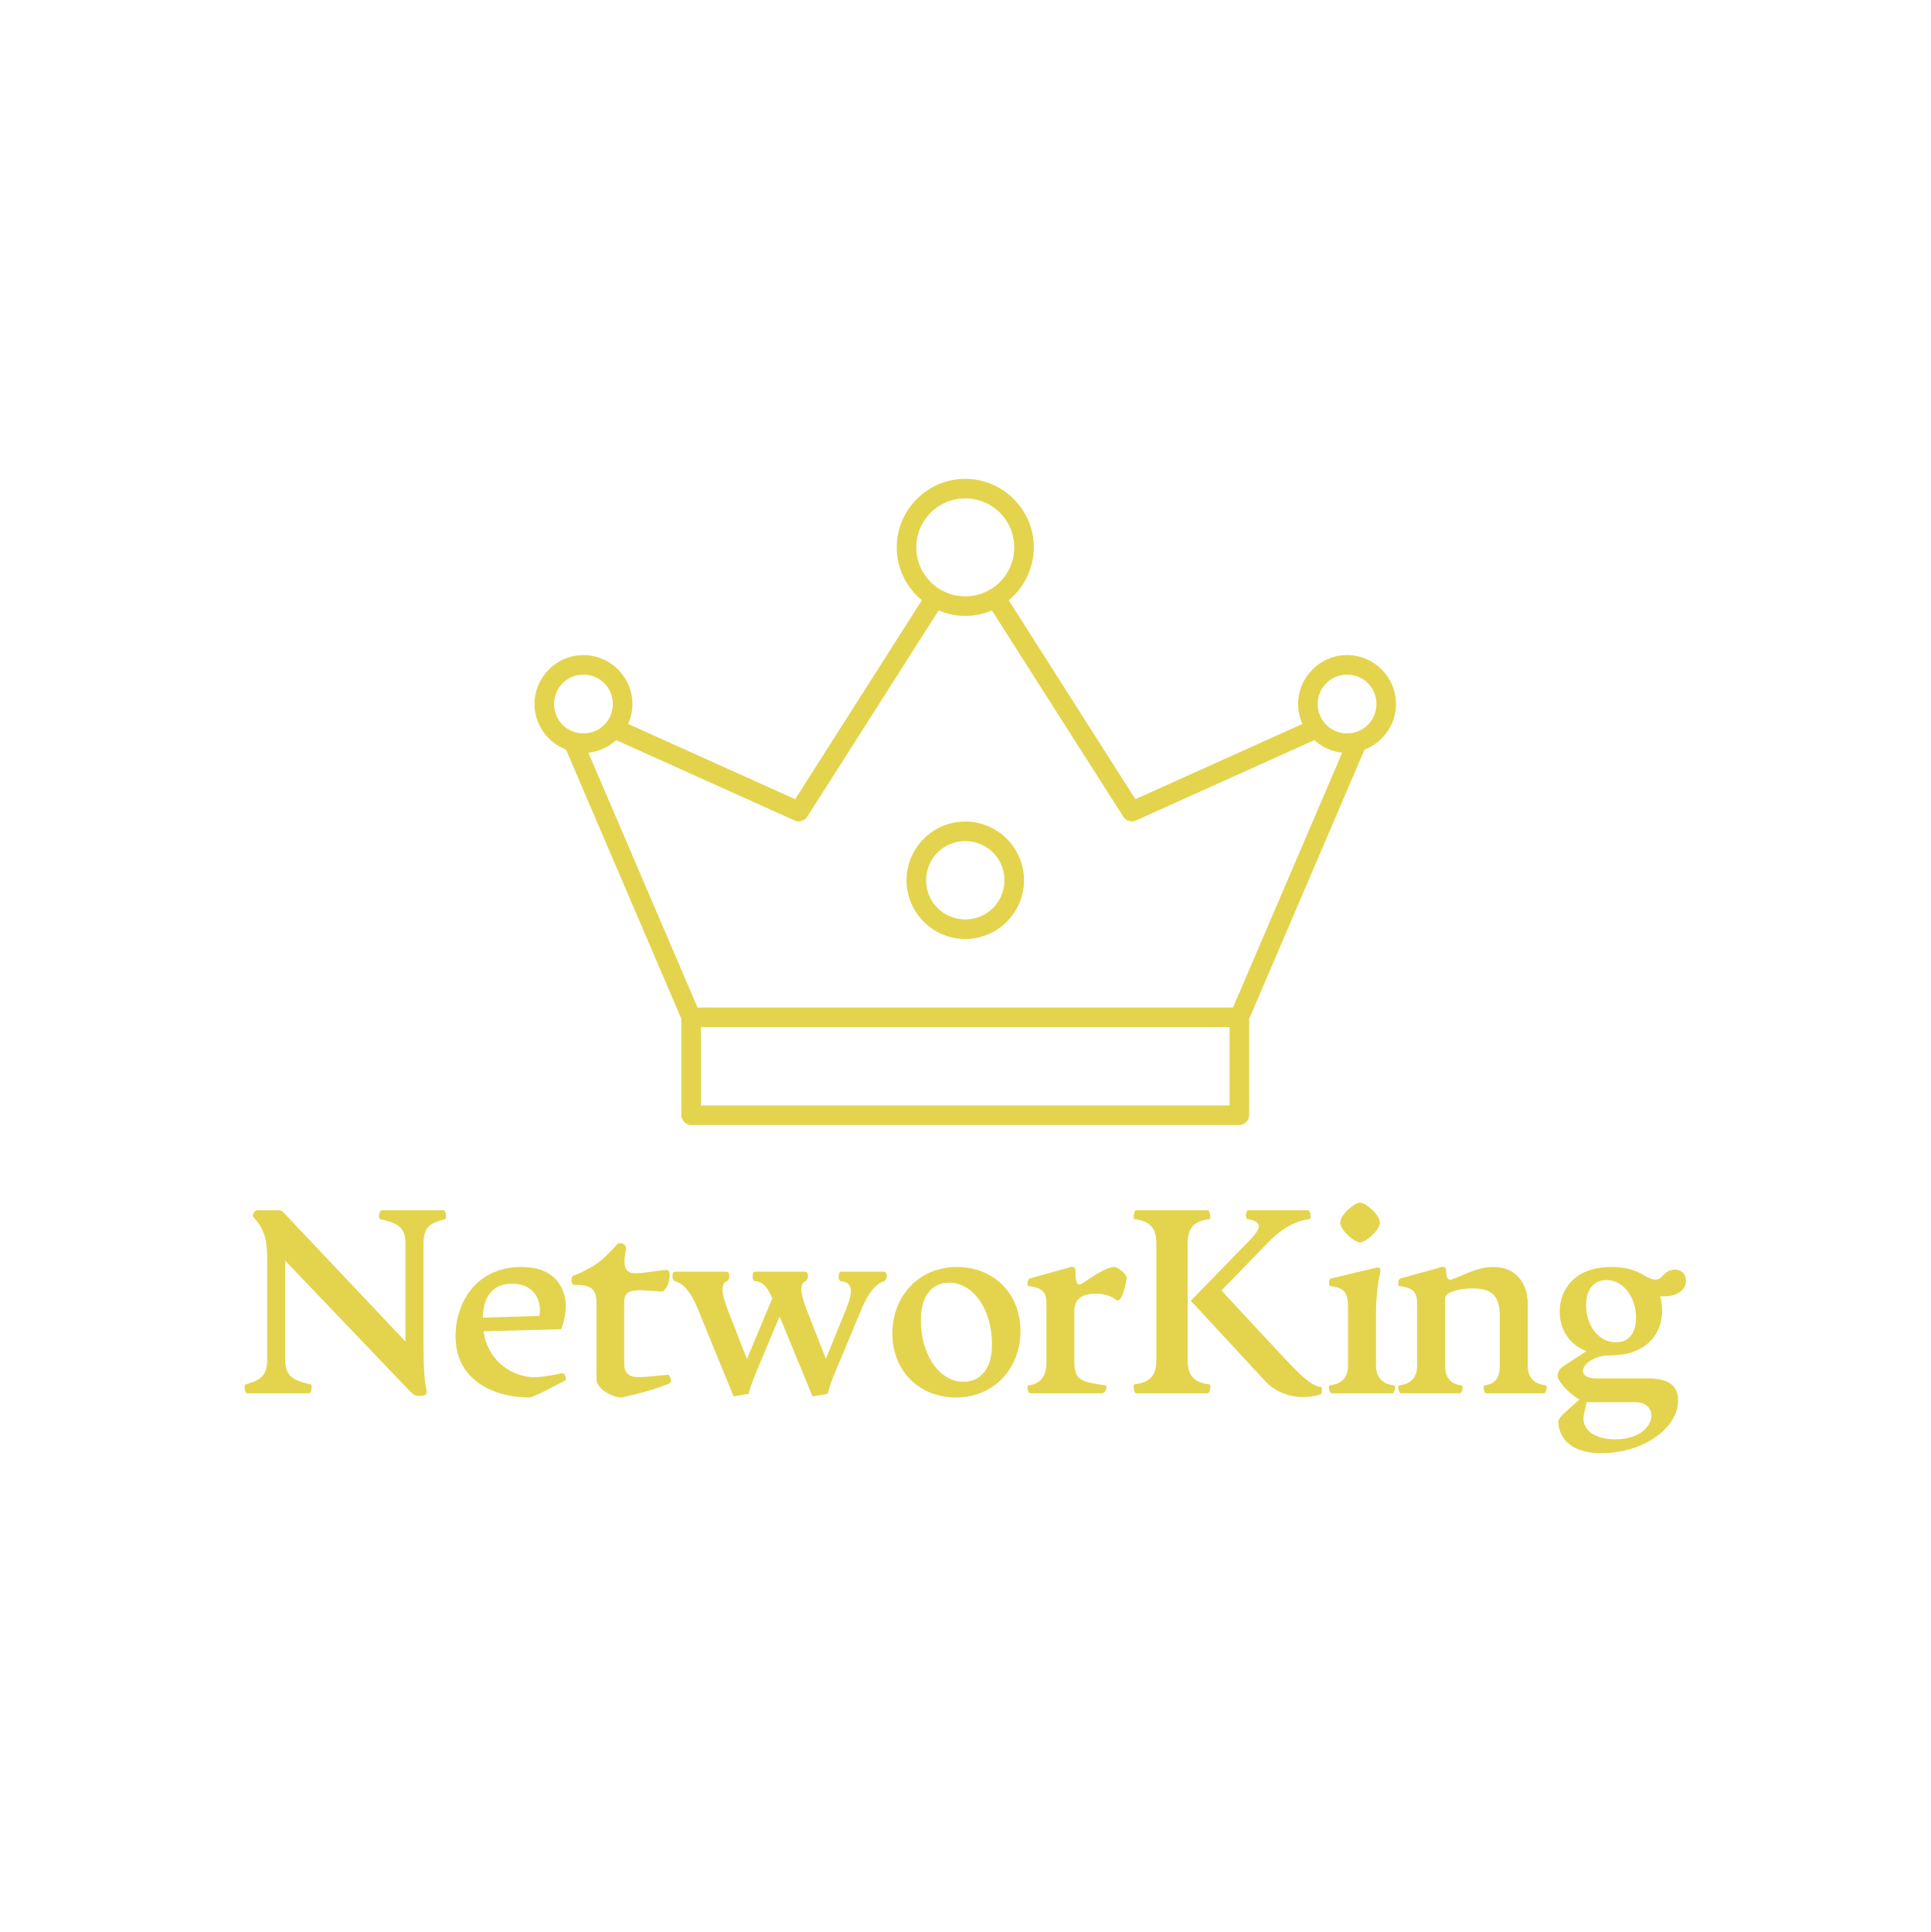
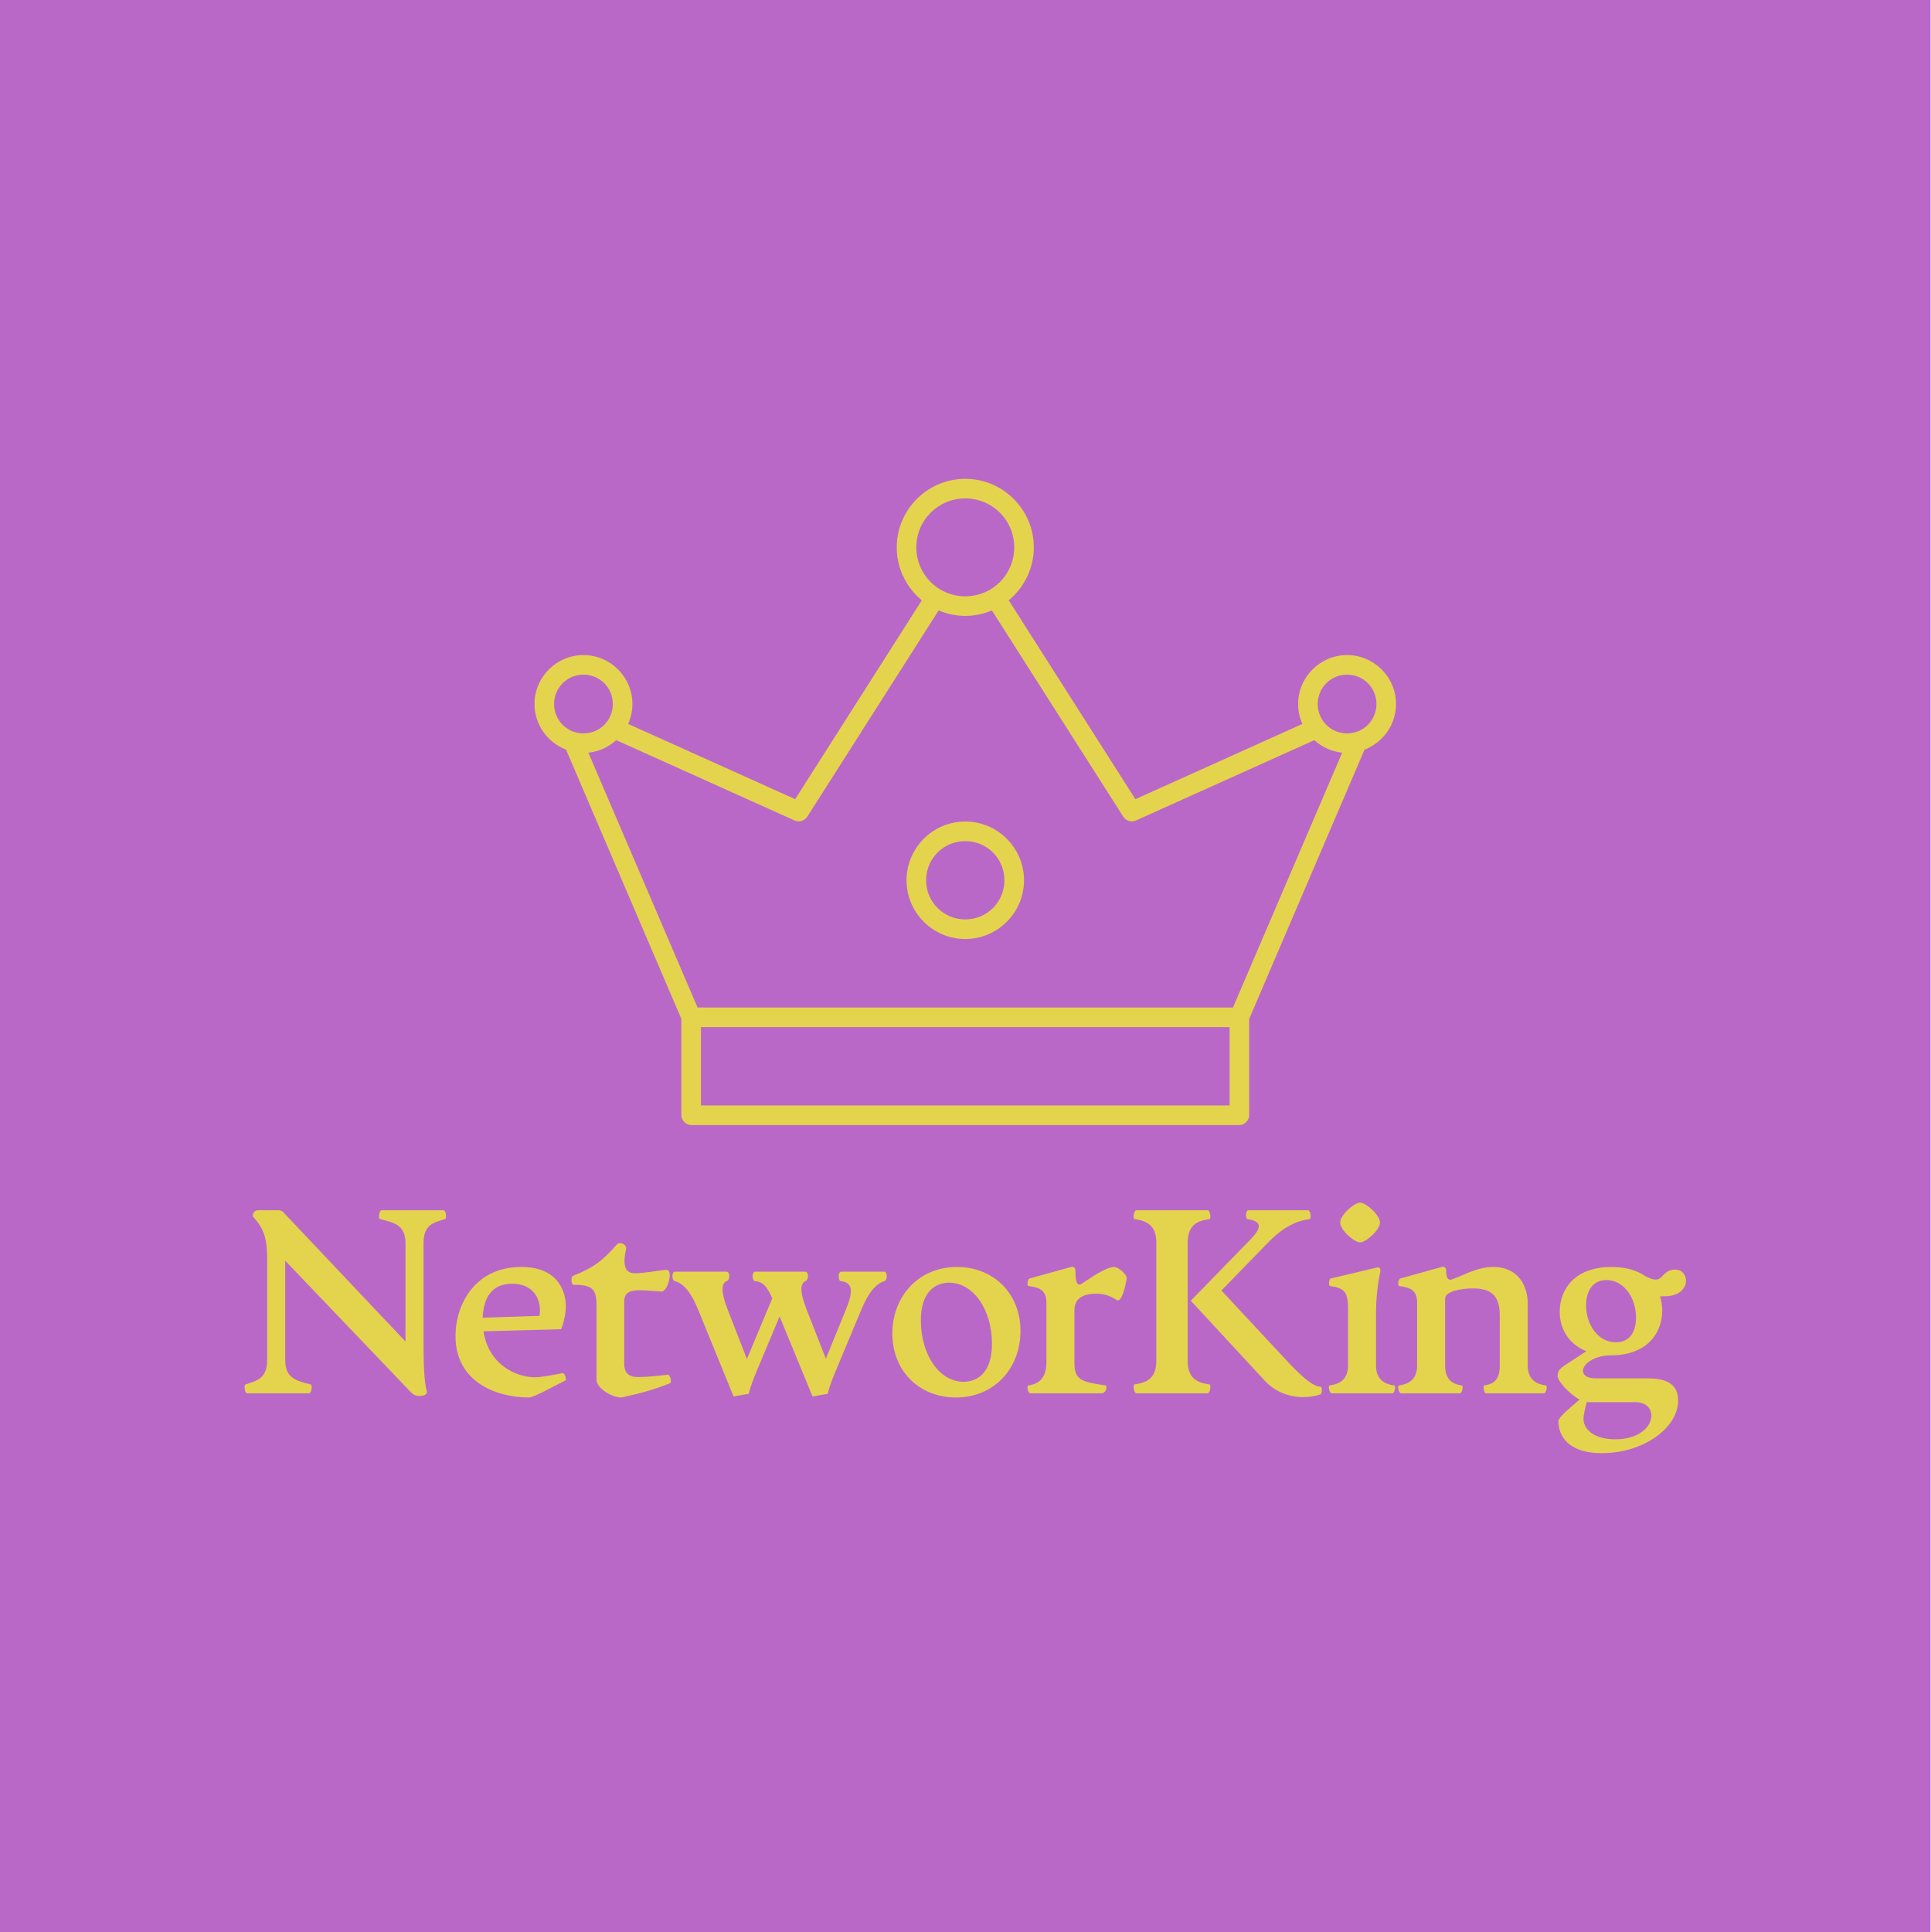
- <svg xmlns="http://www.w3.org/2000/svg" xmlns:ns1="https://boxy-svg.com" viewBox="0 -61.605 299.809 300" class="looka-1j8o68f" style="background-color:#ba68c8">
+ <svg xmlns="http://www.w3.org/2000/svg" xmlns:ns1="https://boxy-svg.com" viewBox="0 -61.605 299.809 300" class="looka-1j8o68f">
  <defs id="SvgjsDefs3557">
    <ns1:grid x="0" y="-11.646" width="37.363" height="25.087" />
  </defs>
+   <rect x="0" y="-61.605" width="299.809" height="300" style="fill: #ba68c8;" />
  <g transform="matrix(1, 0, 0, 1, -0.000003, -0.432874)">
    <g id="SvgjsG3558" featurekey="symbolFeature-0" transform="matrix(1.520357, 0, 0, 1.520357, 73.88666, -12.66534)" fill="#e4d44d" style="">
      <g transform="translate(0,-952.3622)">
        <path style="text-indent:0;text-transform:none;direction:ltr;block-progression:tb;baseline-shift:baseline;color:;enable-background:accumulate;" d="m 50,969.362 c -3.854,0 -7,3.146 -7,7 0,2.168 1.006,4.12 2.562,5.406 l -12.938,20.313 -17.062,-7.687 c 0.279,-0.622 0.438,-1.309 0.438,-2.031 0,-2.75 -2.25,-5 -5,-5 -2.75,0 -5,2.25 -5,5 0,2.121 1.345,3.933 3.219,4.656 l 11.781,27.5 0,9.844 c 10e-5,0.524 0.476,1 1,1 l 56,0 c 0.524,-10e-5 1,-0.476 1,-1 l 0,-9.844 11.781,-27.5 c 1.874,-0.723 3.219,-2.536 3.219,-4.656 0,-2.75 -2.25,-5 -5,-5 -2.75,0 -5,2.25 -5,5 0,0.723 0.158,1.409 0.438,2.031 l -17.062,7.687 -12.938,-20.313 c 1.557,-1.286 2.562,-3.238 2.562,-5.406 0,-3.854 -3.146,-7 -7,-7 z m 0,2 c 2.773,0 5,2.227 5,5 0,2.773 -2.227,5 -5,5 -2.773,0 -5,-2.227 -5,-5 0,-2.773 2.227,-5 5,-5 z m -2.719,11.438 c 0.837,0.355 1.755,0.562 2.719,0.562 0.964,0 1.882,-0.207 2.719,-0.562 l 13.437,21.094 c 0.255,0.399 0.817,0.568 1.25,0.375 l 18.25,-8.219 c 0.771,0.701 1.755,1.17 2.844,1.281 l -11.156,26.031 -54.688,0 -11.156,-26.031 c 1.089,-0.112 2.073,-0.581 2.844,-1.281 l 18.25,8.219 c 0.433,0.193 0.995,0.024 1.25,-0.375 z m -36.281,6.562 c 1.669,0 3,1.331 3,3 0,1.669 -1.331,3 -3,3 -1.669,0 -3,-1.331 -3,-3 0,-1.669 1.331,-3 3,-3 z m 78,0 c 1.669,0 3,1.331 3,3 0,1.669 -1.331,3 -3,3 -1.669,0 -3,-1.331 -3,-3 0,-1.669 1.331,-3 3,-3 z m -39,15 c -3.302,0 -6,2.698 -6,6 0,3.302 2.698,6 6,6 3.302,0 6,-2.698 6,-6 0,-3.302 -2.698,-6 -6,-6 z m 0,2 c 2.221,0 4,1.779 4,4 0,2.221 -1.779,4 -4,4 -2.221,0 -4,-1.779 -4,-4 0,-2.221 1.779,-4 4,-4 z m -27,19 54,0 0,8 -54,0 z" fill="#e4d44d" fill-opacity="1" stroke="none" marker="none" visibility="visible" display="inline" overflow="visible" />
      </g>
    </g>
    <g id="SvgjsG3559" featurekey="nameFeature-0" transform="matrix(1.015149, 0, 0, 1.015149, 36.57805, 114.5713)" fill="#e4d44d" style="">
      <path d="M28.12 40.4 c-0.68 0 -1.04 -0.28 -1.48 -0.76 l-19.04 -19.92 l0 15.2 c0 2.72 1.6 3.16 3.88 3.72 c0.32 0.08 0.16 1.36 -0.24 1.36 l-9.48 0 c-0.32 0 -0.56 -1.24 -0.2 -1.36 c1.68 -0.56 3.28 -0.88 3.28 -3.72 l0 -15.52 c0 -2.84 -0.44 -4.2 -1.48 -5.6 c-0.36 -0.48 -0.72 -0.8 -0.72 -0.92 c0 -0.36 0.24 -0.88 0.8 -0.88 l2.96 0 c0.4 0 0.68 0.04 0.96 0.36 l18.64 19.72 l0 -15.04 c0 -2.84 -1.8 -3.16 -3.88 -3.68 c-0.32 -0.08 -0.16 -1.36 0.24 -1.36 l9.48 0 c0.32 0 0.52 1.28 0.2 1.36 c-1.76 0.52 -3.28 0.84 -3.28 3.68 l0 15.56 c0 2.64 0.08 5.56 0.48 7.04 c0.16 0.6 -0.48 0.76 -1.12 0.76 z M50.01 36.92 c0.36 -0.08 0.68 1 0.44 1.12 c-1.56 0.76 -4.8 2.6 -5.56 2.6 c-4.92 0 -11.24 -2.32 -11.24 -9.4 c0 -4.76 2.92 -10.56 10.08 -10.56 c6.04 0 6.8 4.32 6.8 6 c0 1.04 -0.32 2.6 -0.72 3.52 l-11.88 0.32 c0.76 4.96 4.8 7.04 7.96 7.04 c0.36 0 2.08 -0.2 4.12 -0.64 z M42.33 23.24 c-3.16 0 -4.4 2.16 -4.52 5.2 l8.68 -0.28 c0.4 -2.16 -0.64 -4.92 -4.16 -4.92 z M59.06 40.64 c-1.64 0 -3.84 -1.52 -3.84 -2.68 l0 -11.56 c0 -2.32 -0.68 -3 -3.48 -3 c-0.44 0 -0.44 -1.24 -0.12 -1.36 c3.04 -1.2 4.52 -2.28 6.68 -4.76 c0.52 -0.6 1.6 0 1.44 0.68 c-0.16 0.72 -0.24 1.32 -0.24 1.8 c0 1.44 0.64 1.88 1.6 1.88 c1.48 0 3.32 -0.4 4.76 -0.52 c0.4 -0.04 0.56 0.32 0.56 0.84 c0 1.04 -0.64 2.52 -1.28 2.48 l-1.56 -0.12 c-2.72 -0.2 -4.12 -0.16 -4.12 1.68 l0 9.44 c0 1.52 0.76 2.08 2.16 2.08 c1.24 0 3.44 -0.24 4.52 -0.36 c0.32 -0.04 0.68 1.16 0.28 1.32 c-2.2 0.88 -4.08 1.44 -7.36 2.16 z M99.23 21.4 c0.52 0 0.52 1.28 0.04 1.44 c-1.16 0.36 -2.36 1.52 -3.52 4.32 l-3.76 9 c-0.8 1.88 -1.16 2.92 -1.4 3.92 l-2.32 0.4 l-5.04 -12.24 l-3.32 7.92 c-0.8 1.88 -1.16 2.92 -1.4 3.92 l-2.32 0.4 l-5.44 -13.32 c-1.24 -3 -2.4 -4 -3.56 -4.32 c-0.48 -0.12 -0.48 -1.44 0.04 -1.44 l7.88 0 c0.56 0 0.56 1.24 0.04 1.44 c-0.84 0.32 -0.92 1.64 0.12 4.32 l2.96 7.6 l3.88 -9.28 c-0.76 -1.72 -1.36 -2.52 -2.64 -2.64 c-0.48 -0.04 -0.52 -1.44 0.04 -1.44 l7.64 0 c0.56 0 0.56 1.2 0.04 1.44 c-0.84 0.4 -0.88 1.64 0.16 4.32 l2.96 7.56 l3.08 -7.56 c1.16 -2.84 1 -4.12 -0.8 -4.32 c-0.44 -0.04 -0.44 -1.44 0.04 -1.44 l6.6 0 z M110.2 40.64 c-5.56 0 -9.72 -4 -9.72 -9.8 c0 -5.64 4 -10.16 9.88 -10.16 c5.56 0 9.72 4 9.72 9.8 c0 5.64 -3.96 10.16 -9.88 10.16 z M111.36 38.24 c1.96 0 4.36 -1.2 4.36 -5.8 c0 -5.24 -2.84 -9.36 -6.56 -9.36 c-1.92 0 -4.32 1.2 -4.32 5.76 c0 5.28 2.84 9.4 6.52 9.4 z M121.57 40 c-0.32 0 -0.6 -1.16 -0.28 -1.2 c1.2 -0.16 2.76 -0.76 2.76 -3.52 l0 -9.12 c0 -1.92 -1.04 -2.36 -2.72 -2.56 c-0.32 -0.04 -0.16 -1.08 0.16 -1.16 l6.32 -1.76 c0.48 -0.12 0.68 0.2 0.68 0.56 c0 1.16 0.08 2.56 0.96 2 c1.48 -0.96 3.68 -2.56 5 -2.56 c0.56 0 2 1.16 1.88 1.8 c-0.36 1.92 -0.8 3.32 -1.4 3.32 c-0.2 0 -1.16 -1.04 -3.28 -1.04 c-1.6 0 -3.32 0.48 -3.32 2.56 l0 7.96 c0 2.76 1.12 2.96 4.76 3.52 c0.28 0.04 0.16 1.2 -0.64 1.2 l-10.88 0 z M148.98 38.64 c0.32 0.04 0.08 1.36 -0.24 1.36 l-10.96 0 c-0.32 0 -0.56 -1.32 -0.24 -1.36 c2.04 -0.28 3.32 -1.08 3.32 -3.6 l0 -18.08 c0 -2.52 -1.28 -3.32 -3.32 -3.6 c-0.32 -0.04 -0.08 -1.36 0.24 -1.36 l10.96 0 c0.32 0 0.56 1.32 0.24 1.36 c-1.72 0.24 -3.32 0.8 -3.32 3.6 l0 18.08 c0 2.8 1.6 3.36 3.32 3.6 z M165.98 39 c0.32 0 0.24 1.08 0 1.16 c-2.52 0.84 -6.08 0.56 -8.52 -2.08 l-11.32 -12.24 l9.04 -9.28 c1.92 -1.96 1.8 -2.84 -0.32 -3.2 c-0.48 -0.08 -0.28 -1.36 0.04 -1.36 l9.2 0 c0.32 0 0.56 1.32 0.16 1.36 c-1.76 0.24 -3.84 1.04 -6.36 3.64 l-7.08 7.28 l10.32 11.08 c2.6 2.76 4 3.64 4.84 3.64 z M172.03 16.92 c-0.88 0 -3.04 -1.88 -3.04 -3.04 s2.16 -3.04 3.04 -3.04 s3.04 1.88 3.04 3.04 s-2.16 3.04 -3.04 3.04 z M167.67 40 c-0.32 0 -0.6 -1.16 -0.28 -1.2 c1.24 -0.16 2.8 -0.72 2.8 -3.04 l0 -8.84 c0 -2.44 -0.64 -3.04 -2.72 -3.32 c-0.32 -0.04 -0.2 -1.08 0.08 -1.16 l7.08 -1.68 c0.4 -0.08 0.6 0.2 0.48 0.72 c-0.28 1.28 -0.64 3.64 -0.64 6.24 l0 8.04 c0 2.32 1.56 2.88 2.8 3.04 c0.28 0.04 0.04 1.2 -0.28 1.2 l-9.32 0 z M178.28 40 c-0.32 0 -0.6 -1.16 -0.28 -1.2 c1.2 -0.16 2.76 -0.72 2.76 -3.04 l0 -9.6 c0 -1.92 -1.04 -2.36 -2.72 -2.56 c-0.32 -0.04 -0.16 -1.08 0.16 -1.16 l6.32 -1.76 c0.48 -0.12 0.68 0.2 0.68 0.6 c0 1.12 0.32 1.52 0.96 1.28 c1.96 -0.72 3.84 -1.88 6.24 -1.88 c3.92 0 5.28 3 5.28 5.6 l0 9.48 c0 2.32 1.56 2.88 2.76 3.04 c0.32 0.04 0.04 1.2 -0.24 1.2 l-8.92 0 c-0.28 0 -0.48 -1.16 -0.24 -1.2 c1.52 -0.24 2.36 -0.92 2.36 -3.04 l0 -7.68 c0 -3.36 -1.64 -4.12 -4.2 -4.12 c-1.72 0 -4.16 0.48 -4.16 1.52 l0 10.28 c0 2.12 1.08 2.84 2.56 3.04 c0.28 0.04 0.04 1.2 -0.28 1.2 l-9.04 0 z M220.25 21.08 c2.32 0 2.52 4.08 -1.64 4.08 l-0.68 0 c0.2 0.68 0.32 1.44 0.32 2.2 c0 3.28 -2.16 6.84 -7.92 6.84 c-2.4 0 -4.2 1.28 -4.2 2.36 c0 0.64 0.6 1.16 1.96 1.16 l7.96 0 c2.72 0 4.64 0.8 4.64 3.36 c0 4.28 -5.4 8.08 -11.68 8.08 c-5.48 0 -6.64 -3 -6.64 -4.88 c0 -0.64 1.84 -2.08 3.24 -3.32 c-1.56 -0.84 -3.36 -2.84 -3.36 -3.6 s0.32 -1.12 1.16 -1.68 l3.24 -2.12 c-2.8 -1.12 -4.08 -3.52 -4.08 -6.04 c0 -3.28 2.16 -6.84 7.92 -6.84 c2.2 0 3.88 0.52 5.12 1.36 c3 1.72 2.24 -0.96 4.64 -0.96 z M211.17 32.2 c2.12 0 3.08 -1.6 3.08 -3.8 c0 -2.96 -1.84 -5.72 -4.52 -5.72 c-2.08 0 -3.12 1.6 -3.12 3.88 c0 2.92 1.8 5.64 4.56 5.64 z M214.17 41.36 l-7.36 0 l-0.12 0 c-0.2 0.92 -0.48 1.88 -0.48 2.56 c0 1.56 1.56 3.12 4.84 3.12 c6.36 0 7.04 -5.68 3.12 -5.68 z" />
    </g>
  </g>
</svg>
